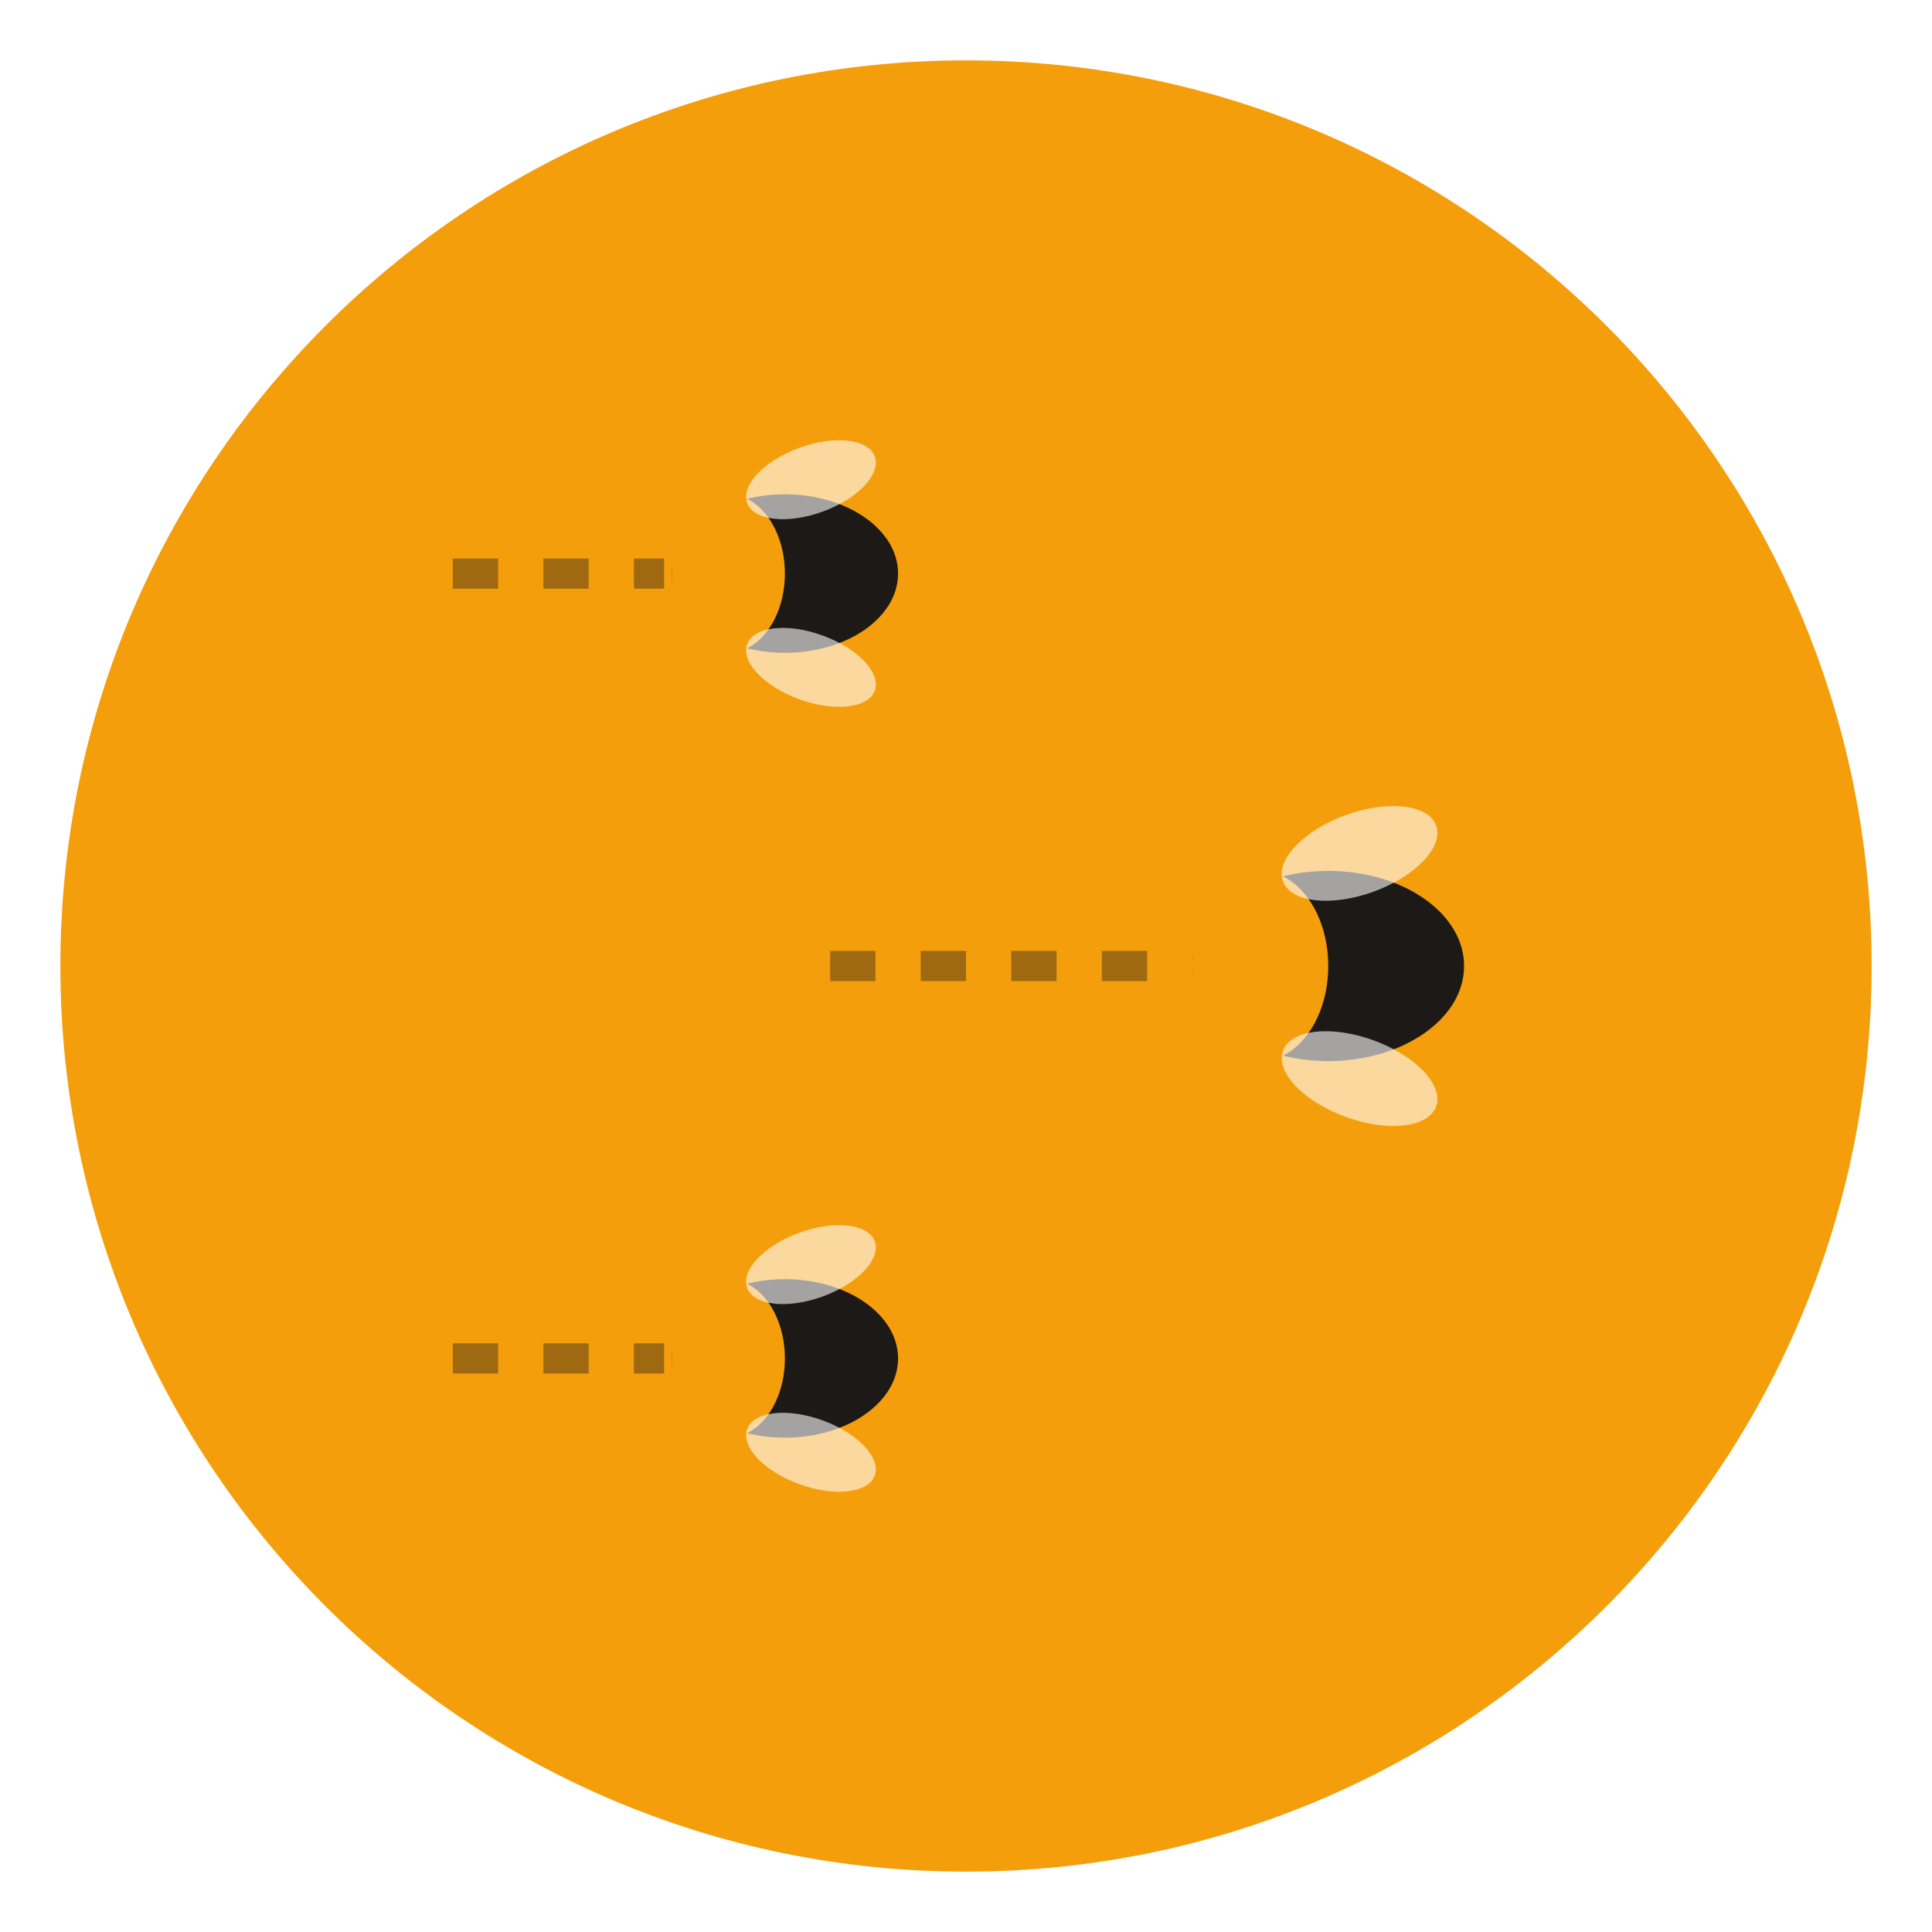
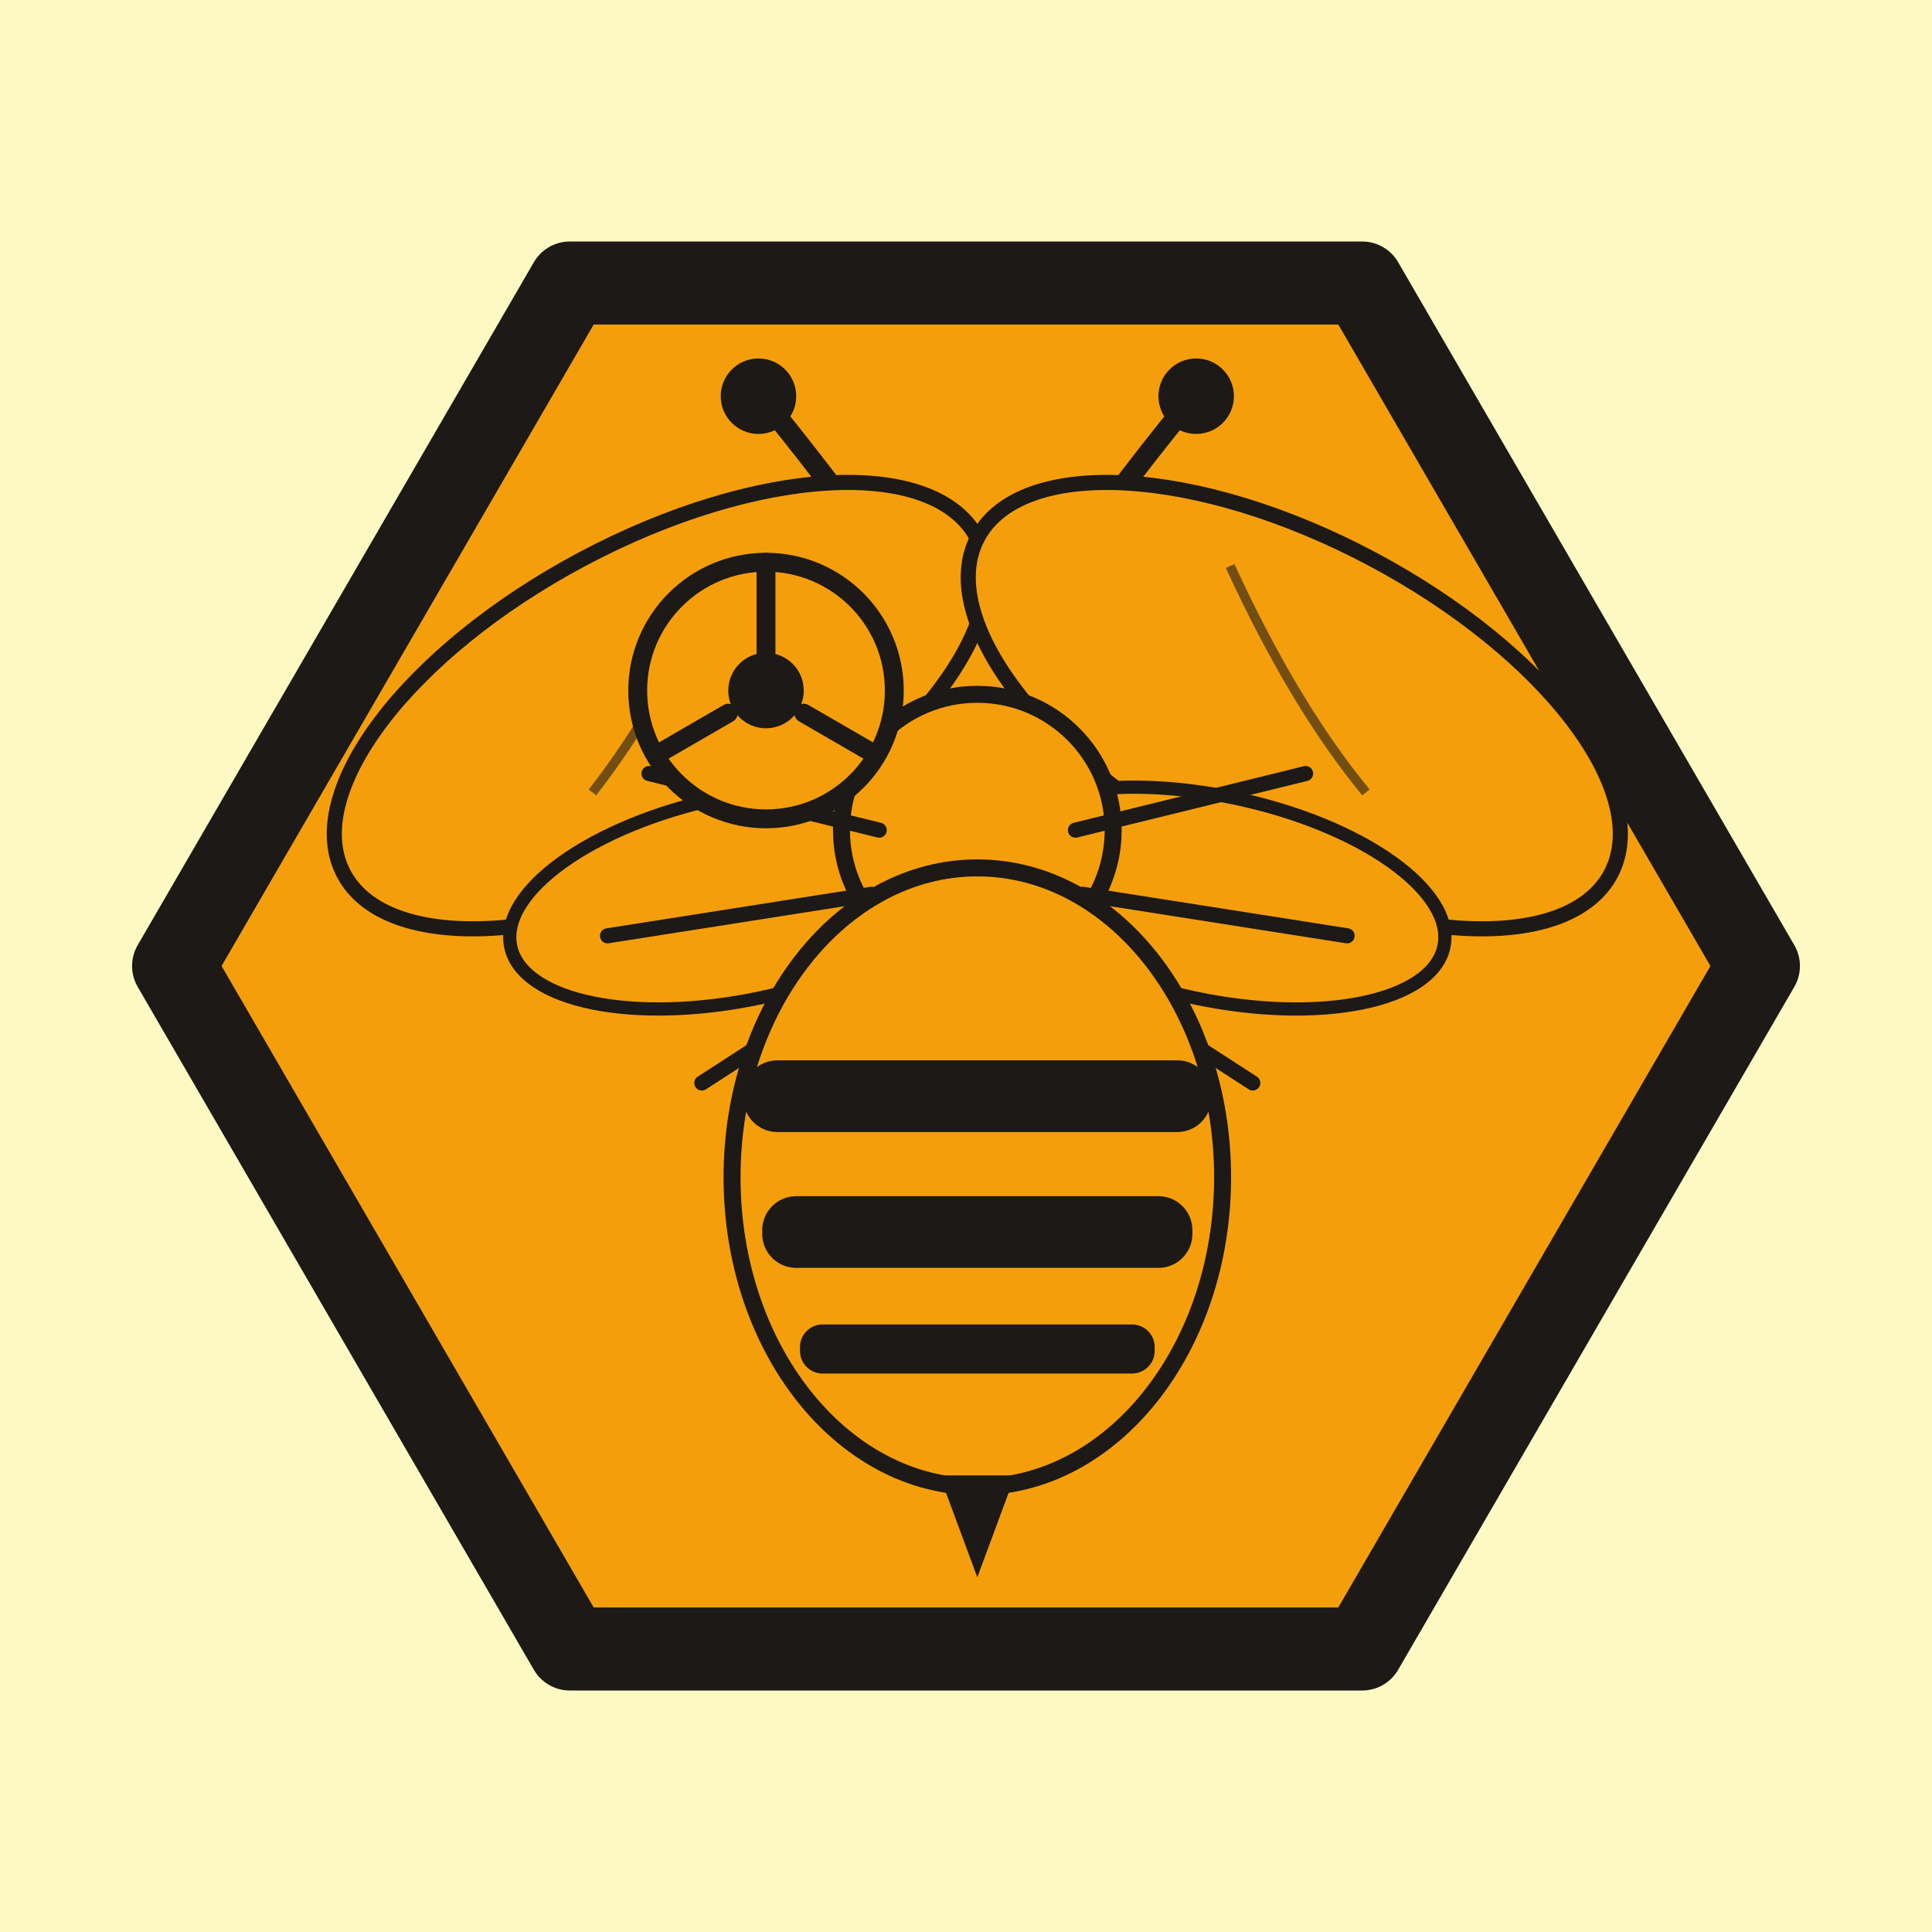
- <svg xmlns="http://www.w3.org/2000/svg" viewBox="0 0 128 128">
-   <circle cx="64" cy="64" r="60" fill="#f59e0b" />
-   <g transform="translate(88,64) scale(0.9)">
-     <ellipse cx="0" cy="0" rx="10" ry="7" fill="#1c1917" />
-     <ellipse cx="-5" cy="0" rx="5" ry="7" fill="#f59e0b" />
-     <ellipse cx="5" cy="-7" rx="6" ry="3" fill="rgba(255,255,255,0.6)" transform="rotate(-20)" />
-     <ellipse cx="5" cy="7" rx="6" ry="3" fill="rgba(255,255,255,0.6)" transform="rotate(20)" />
-   </g>
-   <g transform="translate(52,38) scale(0.75)">
-     <ellipse cx="0" cy="0" rx="10" ry="7" fill="#1c1917" />
-     <ellipse cx="-5" cy="0" rx="5" ry="7" fill="#f59e0b" />
-     <ellipse cx="5" cy="-7" rx="6" ry="3" fill="rgba(255,255,255,0.6)" transform="rotate(-20)" />
-     <ellipse cx="5" cy="7" rx="6" ry="3" fill="rgba(255,255,255,0.6)" transform="rotate(20)" />
-   </g>
-   <g transform="translate(52,90) scale(0.75)">
-     <ellipse cx="0" cy="0" rx="10" ry="7" fill="#1c1917" />
-     <ellipse cx="-5" cy="0" rx="5" ry="7" fill="#f59e0b" />
-     <ellipse cx="5" cy="-7" rx="6" ry="3" fill="rgba(255,255,255,0.6)" transform="rotate(-20)" />
-     <ellipse cx="5" cy="7" rx="6" ry="3" fill="rgba(255,255,255,0.6)" transform="rotate(20)" />
-   </g>
-   <line x1="30" y1="38" x2="44" y2="38" stroke="#1c1917" stroke-width="2" stroke-dasharray="3,3" opacity="0.4" />
-   <line x1="30" y1="90" x2="44" y2="90" stroke="#1c1917" stroke-width="2" stroke-dasharray="3,3" opacity="0.4" />
-   <line x1="55" y1="64" x2="78" y2="64" stroke="#1c1917" stroke-width="2" stroke-dasharray="3,3" opacity="0.4" />
+ <svg xmlns="http://www.w3.org/2000/svg" viewBox="0 0 512 512">
+   <rect width="512" height="512" fill="#fef9c3" />
+   <polygon points="151,75 361,75 466,256 361,437 151,437 46,256" fill="#f59e0b" stroke="#1c1917" stroke-width="22" stroke-linejoin="round" />
+   <path d="M247,165 Q222,130 204,108" fill="none" stroke="#1c1917" stroke-width="5.5" stroke-linecap="round" />
+   <circle cx="201" cy="105" r="10" fill="#1c1917" />
+   <path d="M271,165 Q296,130 314,108" fill="none" stroke="#1c1917" stroke-width="5.5" stroke-linecap="round" />
+   <circle cx="317" cy="105" r="10" fill="#1c1917" />
+   <circle cx="259" cy="173" r="21" fill="#f59e0b" stroke="#1c1917" stroke-width="4.5" />
+   <ellipse cx="175" cy="187" rx="95" ry="44" fill="#f59e0b" stroke="#1c1917" stroke-width="4" transform="rotate(-28 175 187)" />
+   <path d="M192,150 Q175,187 157,210" fill="none" stroke="#1c1917" stroke-width="2.5" opacity="0.6" />
+   <ellipse cx="343" cy="187" rx="95" ry="44" fill="#f59e0b" stroke="#1c1917" stroke-width="4" transform="rotate(28 343 187)" />
+   <path d="M326,150 Q343,187 362,210" fill="none" stroke="#1c1917" stroke-width="2.5" opacity="0.6" />
+   <ellipse cx="196" cy="238" rx="62" ry="27" fill="#f59e0b" stroke="#1c1917" stroke-width="3.5" transform="rotate(-12 196 238)" />
+   <ellipse cx="322" cy="238" rx="62" ry="27" fill="#f59e0b" stroke="#1c1917" stroke-width="3.5" transform="rotate(12 322 238)" />
+   <circle cx="259" cy="220" r="36" fill="#f59e0b" stroke="#1c1917" stroke-width="4.5" />
+   <path d="M233,220 L172,205" stroke="#1c1917" stroke-width="4" stroke-linecap="round" />
+   <path d="M231,237 L161,248" stroke="#1c1917" stroke-width="4" stroke-linecap="round" />
+   <path d="M237,254 L186,287" stroke="#1c1917" stroke-width="4" stroke-linecap="round" />
+   <path d="M285,220 L346,205" stroke="#1c1917" stroke-width="4" stroke-linecap="round" />
+   <path d="M287,237 L357,248" stroke="#1c1917" stroke-width="4" stroke-linecap="round" />
+   <path d="M281,254 L332,287" stroke="#1c1917" stroke-width="4" stroke-linecap="round" />
+   <ellipse cx="259" cy="312" rx="65" ry="82" fill="#f59e0b" stroke="#1c1917" stroke-width="4.5" />
+   <rect x="197" y="281" width="124" height="19" rx="9" fill="#1c1917" />
+   <rect x="202" y="317" width="114" height="19" rx="9" fill="#1c1917" />
+   <rect x="212" y="351" width="94" height="13" rx="6" fill="#1c1917" />
+   <polygon points="249,391 259,418 269,391" fill="#1c1917" />
+   <circle cx="203" cy="183" r="34" fill="#f59e0b" stroke="#1c1917" stroke-width="5" />
+   <circle cx="203" cy="183" r="10" fill="#1c1917" />
+   <line x1="203" y1="149" x2="203" y2="173" stroke="#1c1917" stroke-width="5" stroke-linecap="round" />
+   <line x1="174" y1="200" x2="193" y2="189" stroke="#1c1917" stroke-width="5" stroke-linecap="round" />
+   <line x1="232" y1="200" x2="213" y2="189" stroke="#1c1917" stroke-width="5" stroke-linecap="round" />
</svg>
